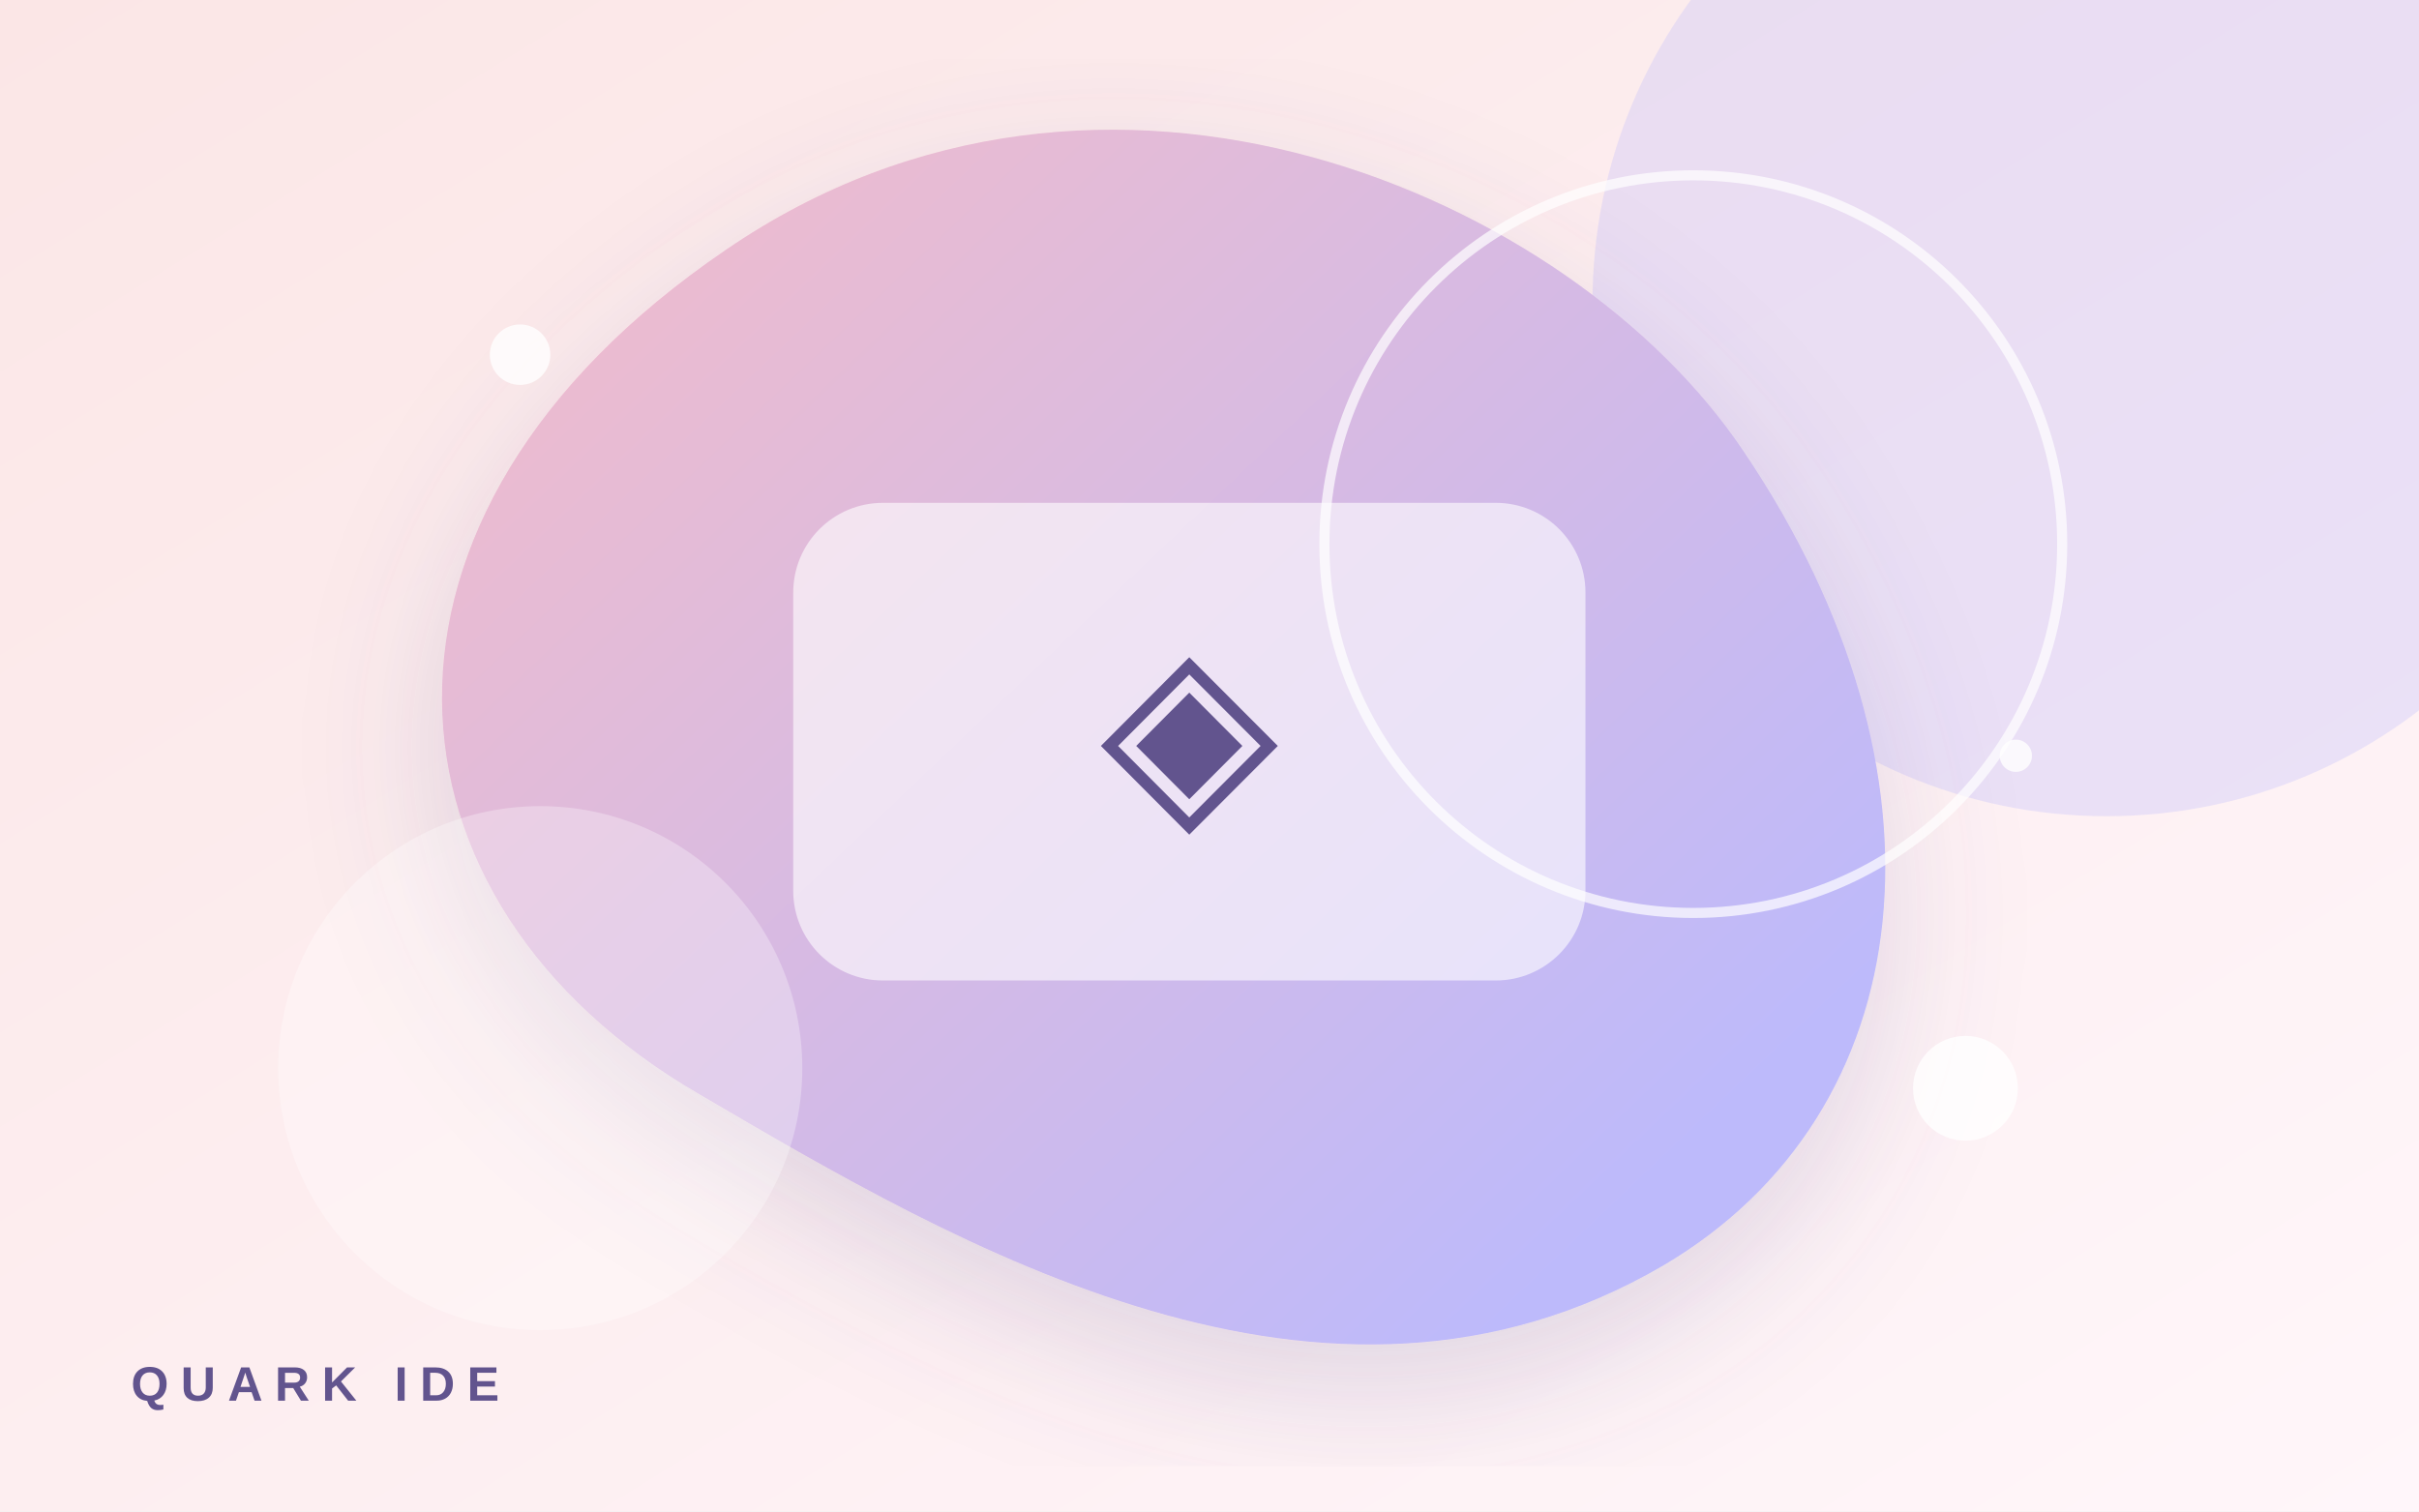
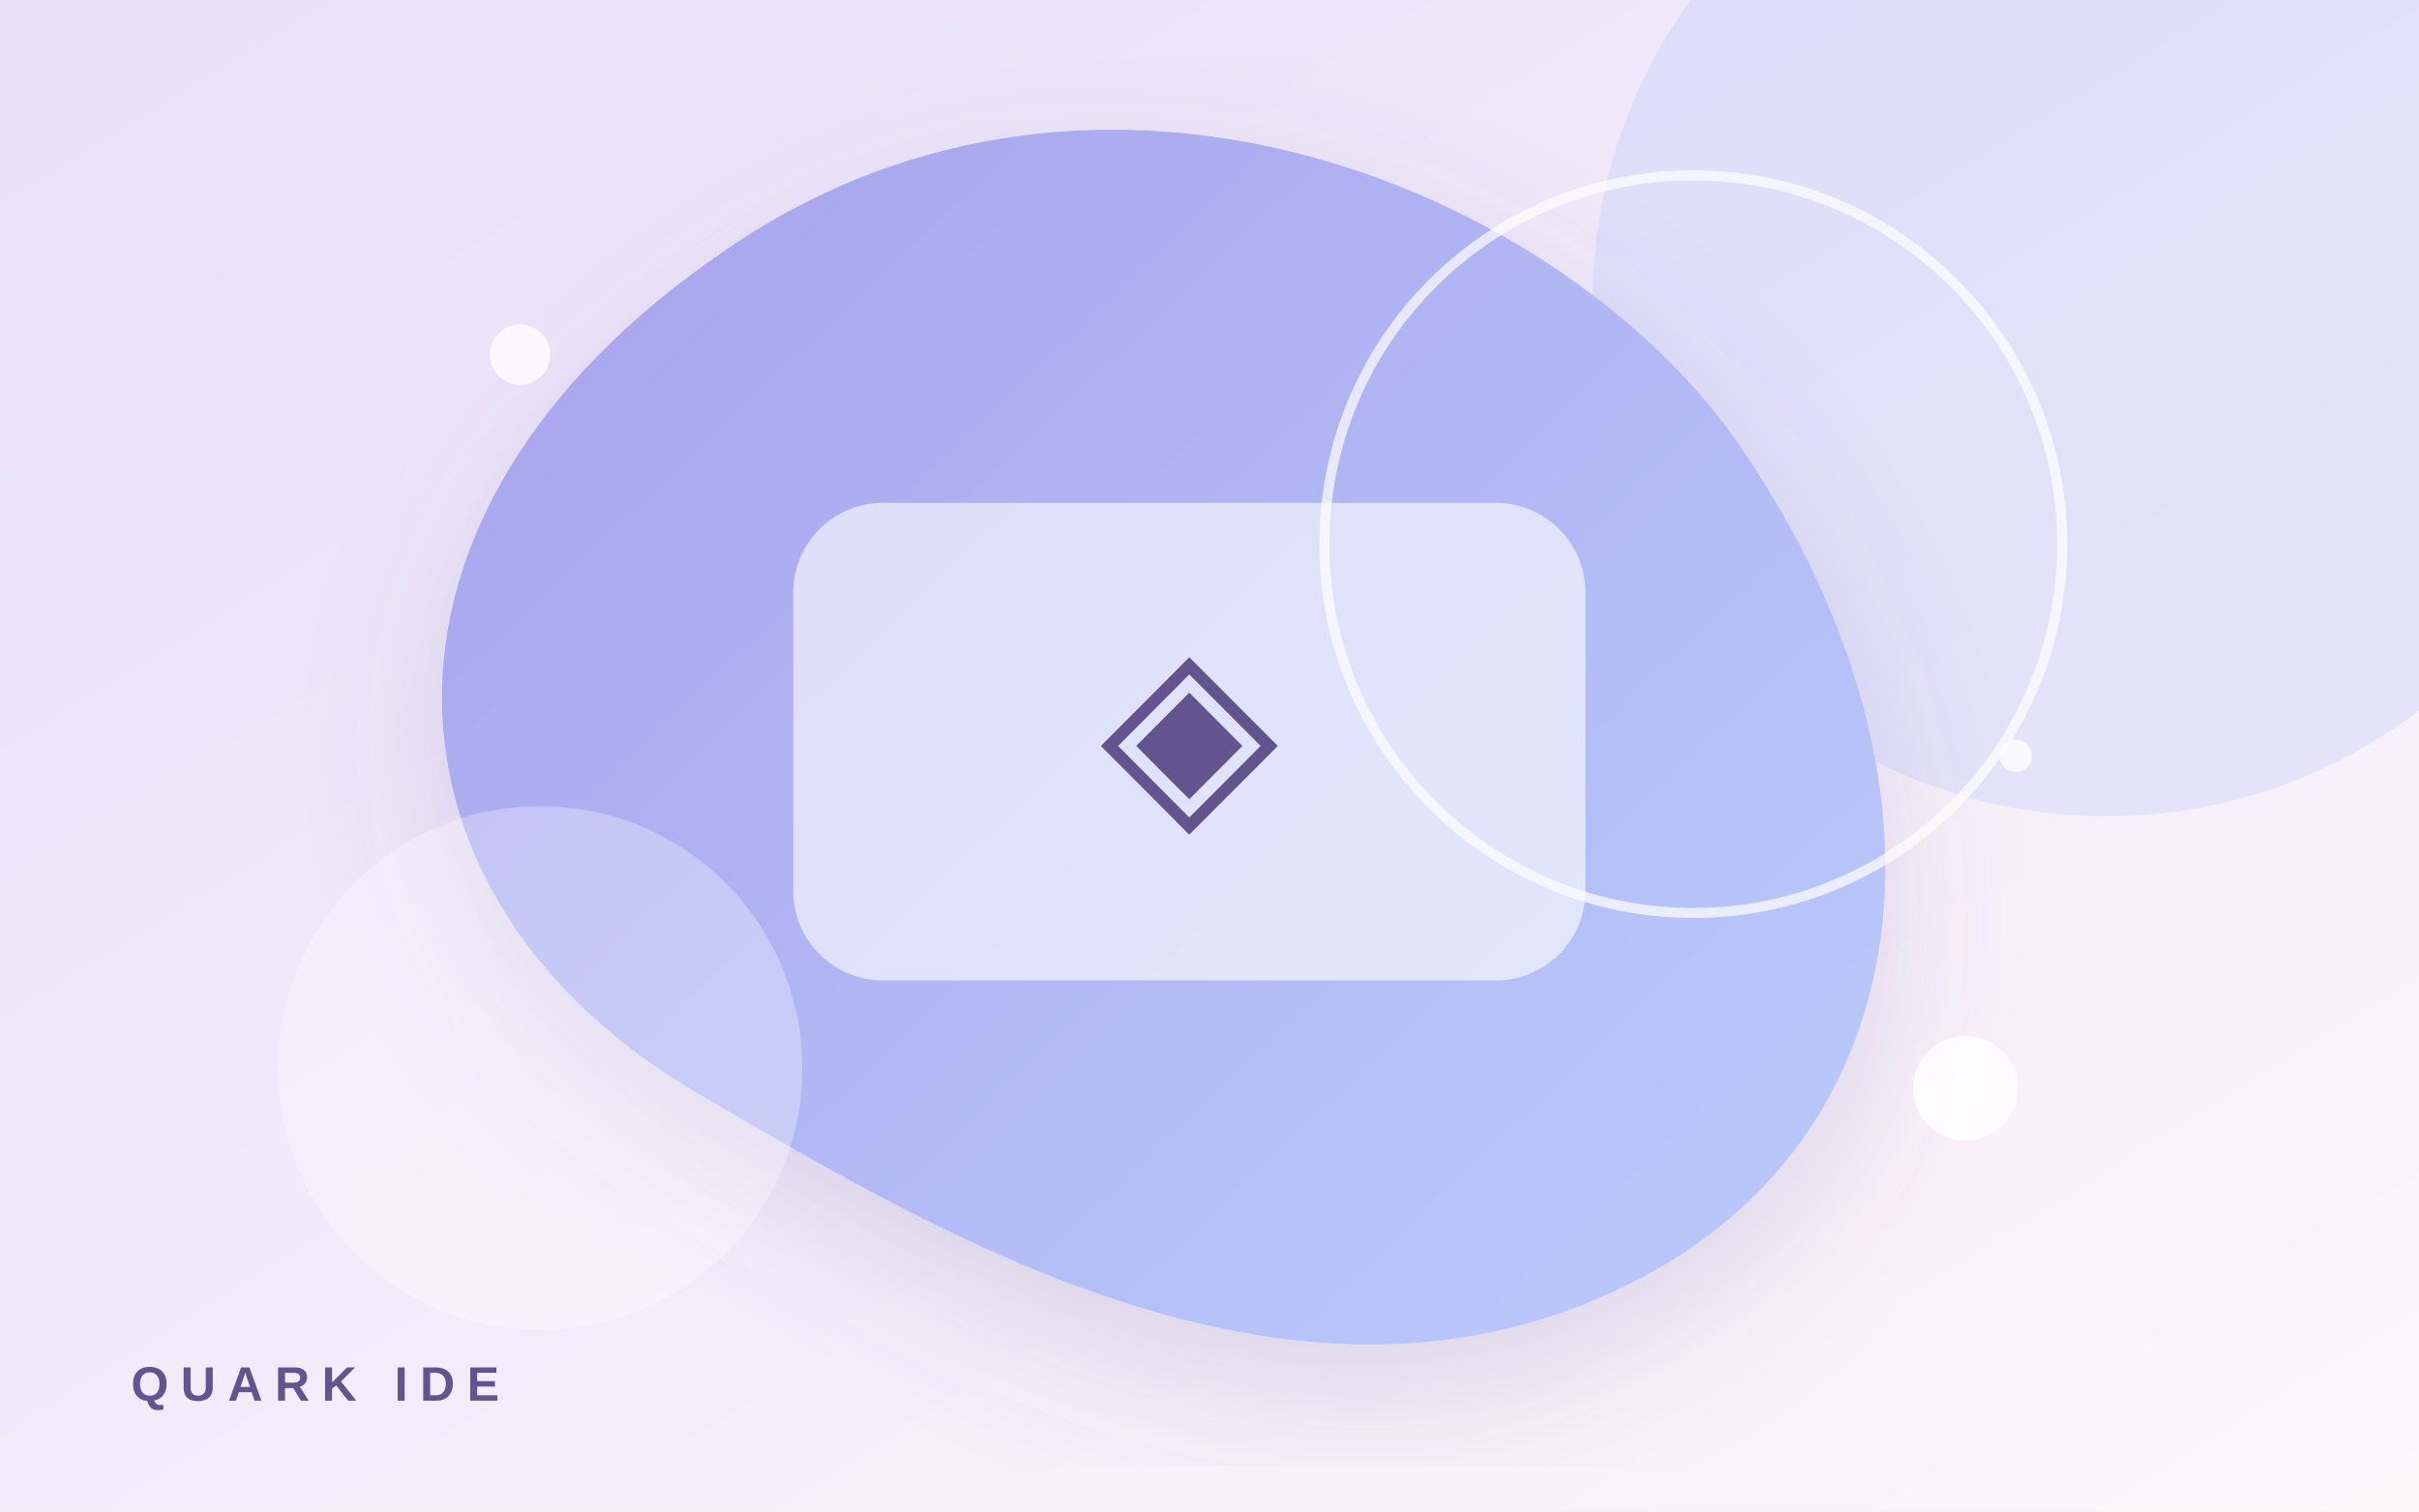
<svg xmlns="http://www.w3.org/2000/svg" viewBox="0 0 1200 750" role="img" aria-labelledby="title">
  <defs>
    <linearGradient id="bg" x2="1" y2="1">
-       <stop stop-color="#fbe6e6" />
+       <stop stop-color="#e6e0fa" />
      <stop offset="1" stop-color="#fff6fa" />
    </linearGradient>
    <linearGradient id="blob" x2=".9" y2=".8">
-       <stop stop-color="#f4bbc8" />
-       <stop offset="1" stop-color="#bdbafb" />
+       <stop stop-color="#a7a1ec" />
+       <stop offset="1" stop-color="#b8c6fa" />
    </linearGradient>
    <filter id="shadow">
      <feDropShadow dx="0" dy="25" stdDeviation="34" flood-color="#665d99" flood-opacity=".19" />
    </filter>
  </defs>
  <rect width="1200" height="750" fill="url(#bg)" />
-   <circle cx="1045" cy="150" r="255" fill="#bdbafb" opacity=".3" />
+   <circle cx="1045" cy="150" r="255" fill="#b8c6fa" opacity=".3" />
  <path d="M360 124C548-5 780 97 865 224c108 160 89 328-40 404-168 98-350-10-478-85C183 448 166 256 360 124Z" fill="url(#blob)" filter="url(#shadow)" />
  <circle cx="840" cy="270" r="183" fill="none" stroke="#fff" stroke-opacity=".7" stroke-width="5" />
  <circle cx="268" cy="530" r="130" fill="#fff" opacity=".3" />
  <g transform="translate(590 368)">
    <rect x="-195" y="-117" width="390" height="234" rx="43" fill="#fff" opacity=".6" stroke="#fff" stroke-width="3" />
    <text x="0" y="32" text-anchor="middle" font-size="115" font-family="Arial, sans-serif" font-weight="bold" fill="#62548e">◈</text>
  </g>
  <text x="65" y="695" font-family="Arial,sans-serif" font-size="24" letter-spacing="6" font-weight="bold" fill="#62548e">QUARK IDE</text>
  <g fill="#fff" opacity=".8">
    <circle cx="258" cy="176" r="15" />
    <circle cx="975" cy="540" r="26" />
    <circle cx="1000" cy="375" r="8" />
  </g>
</svg>
